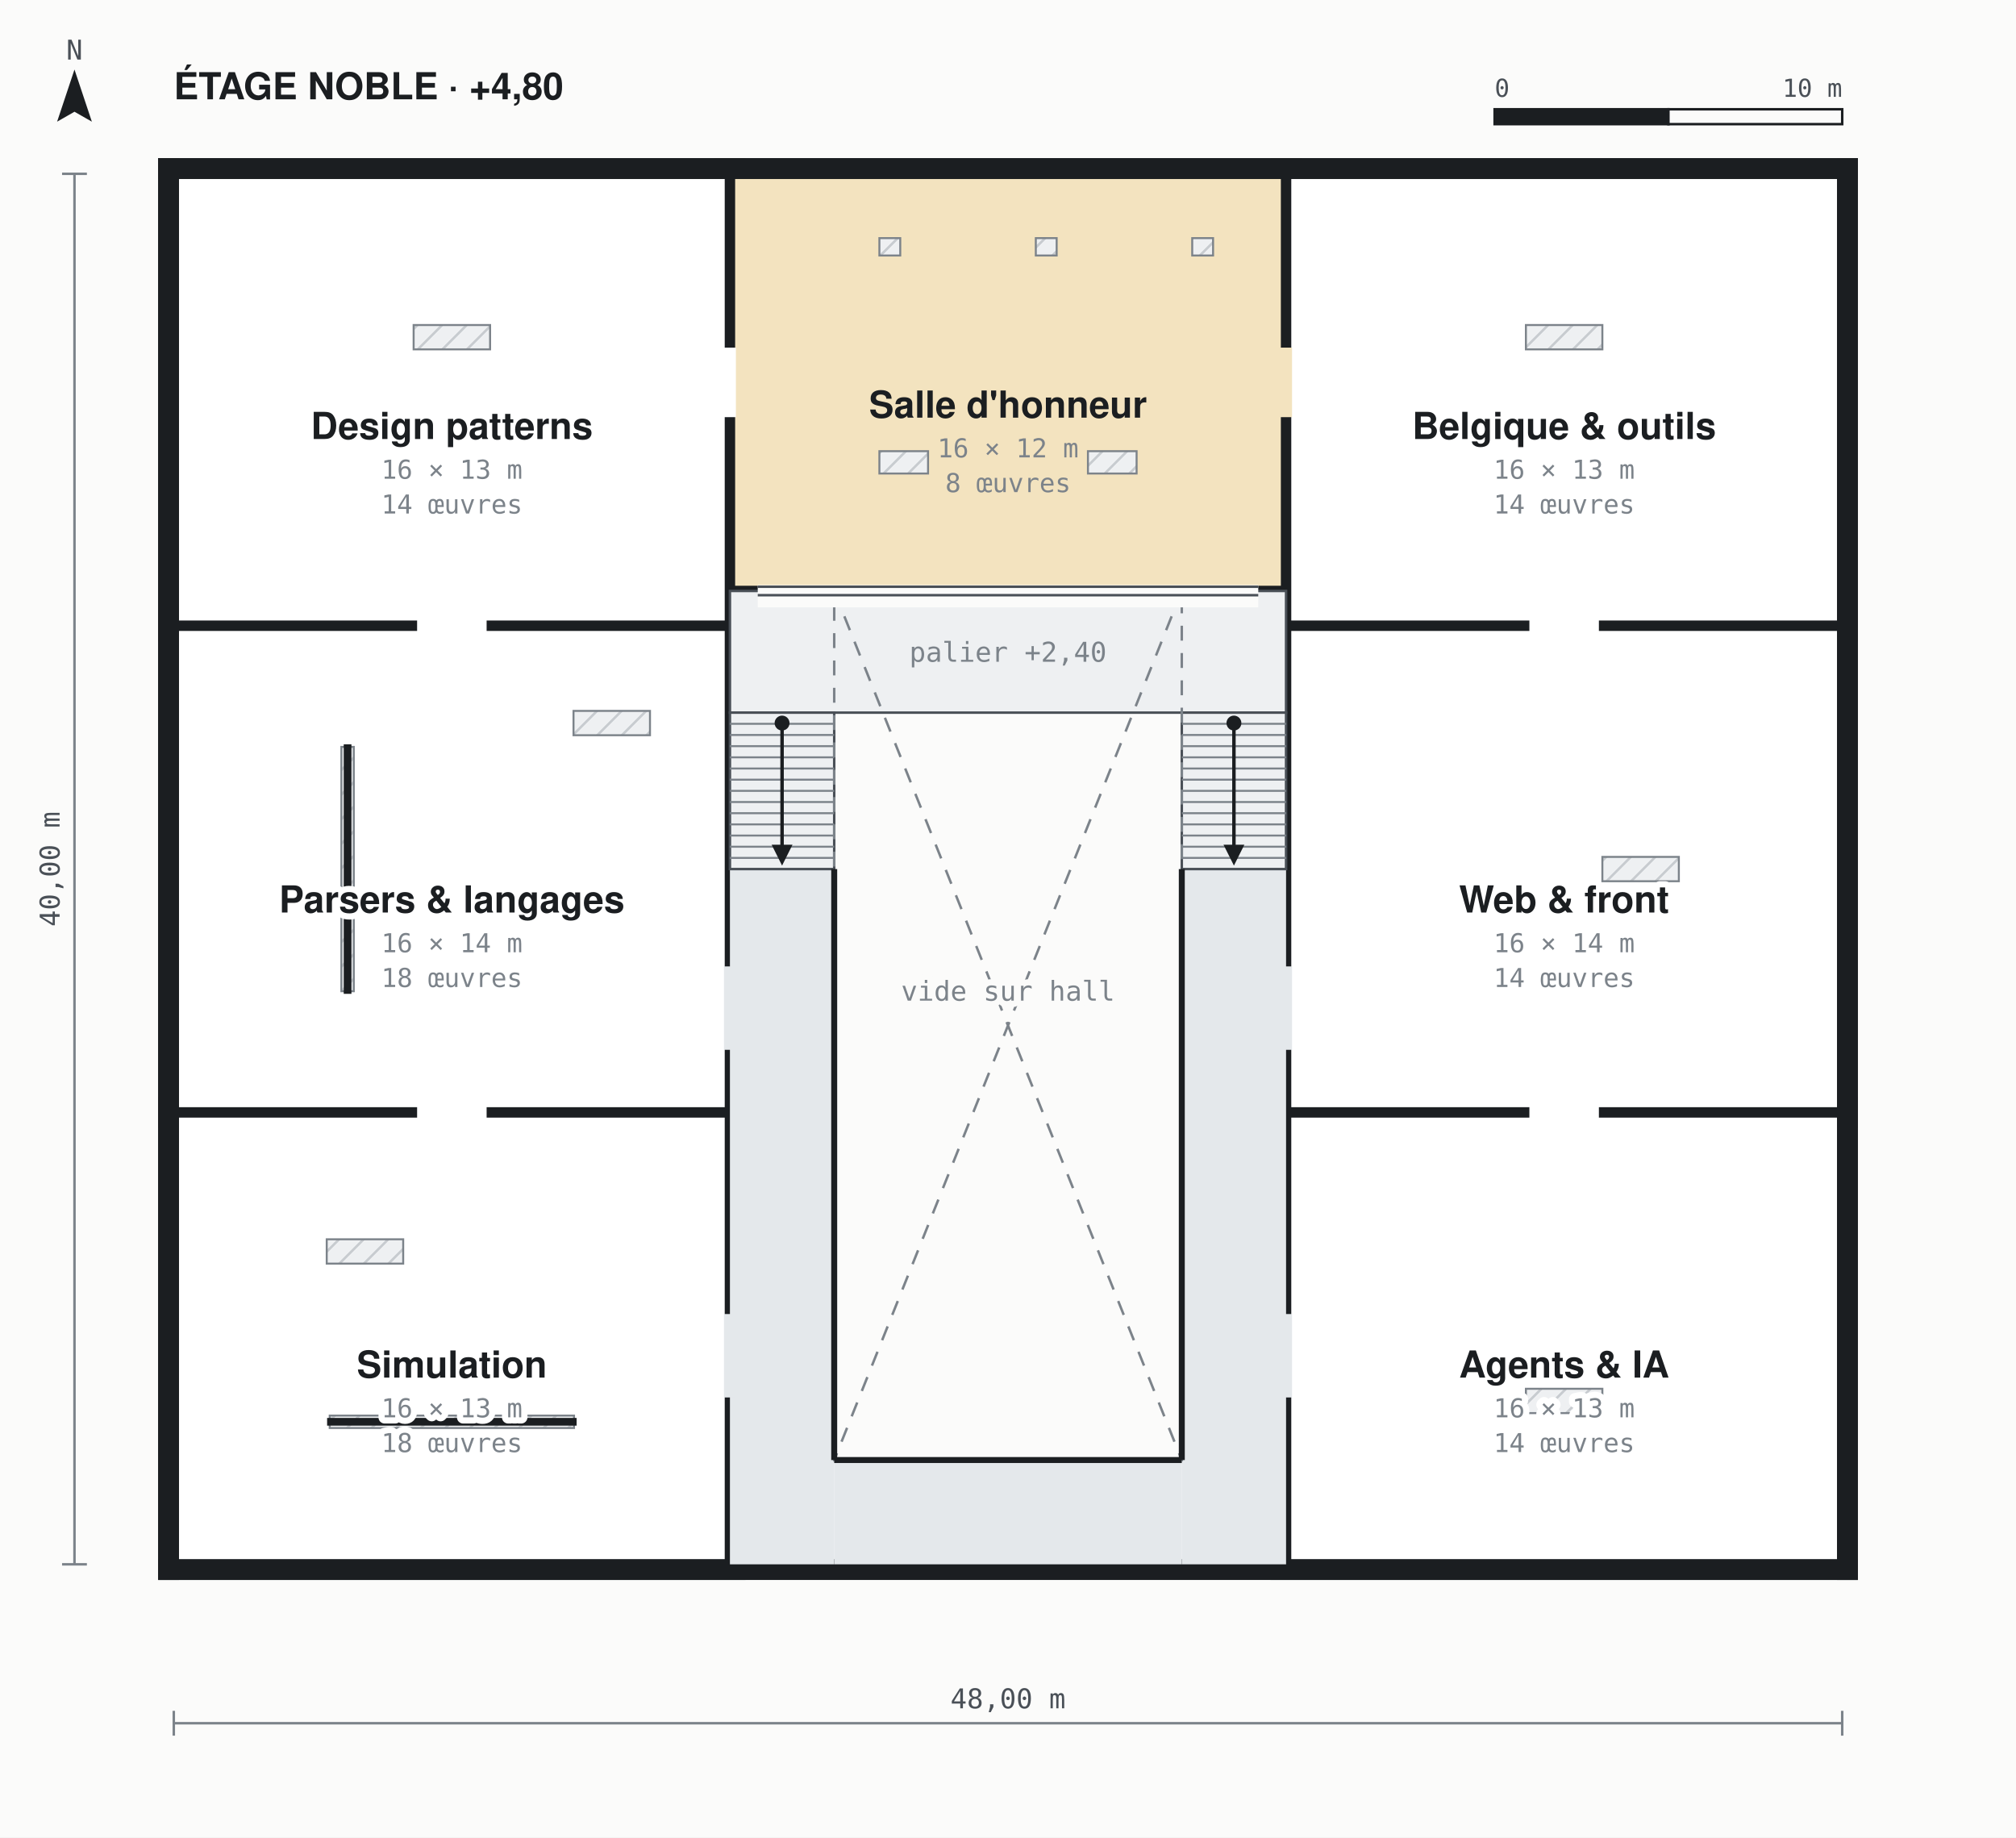
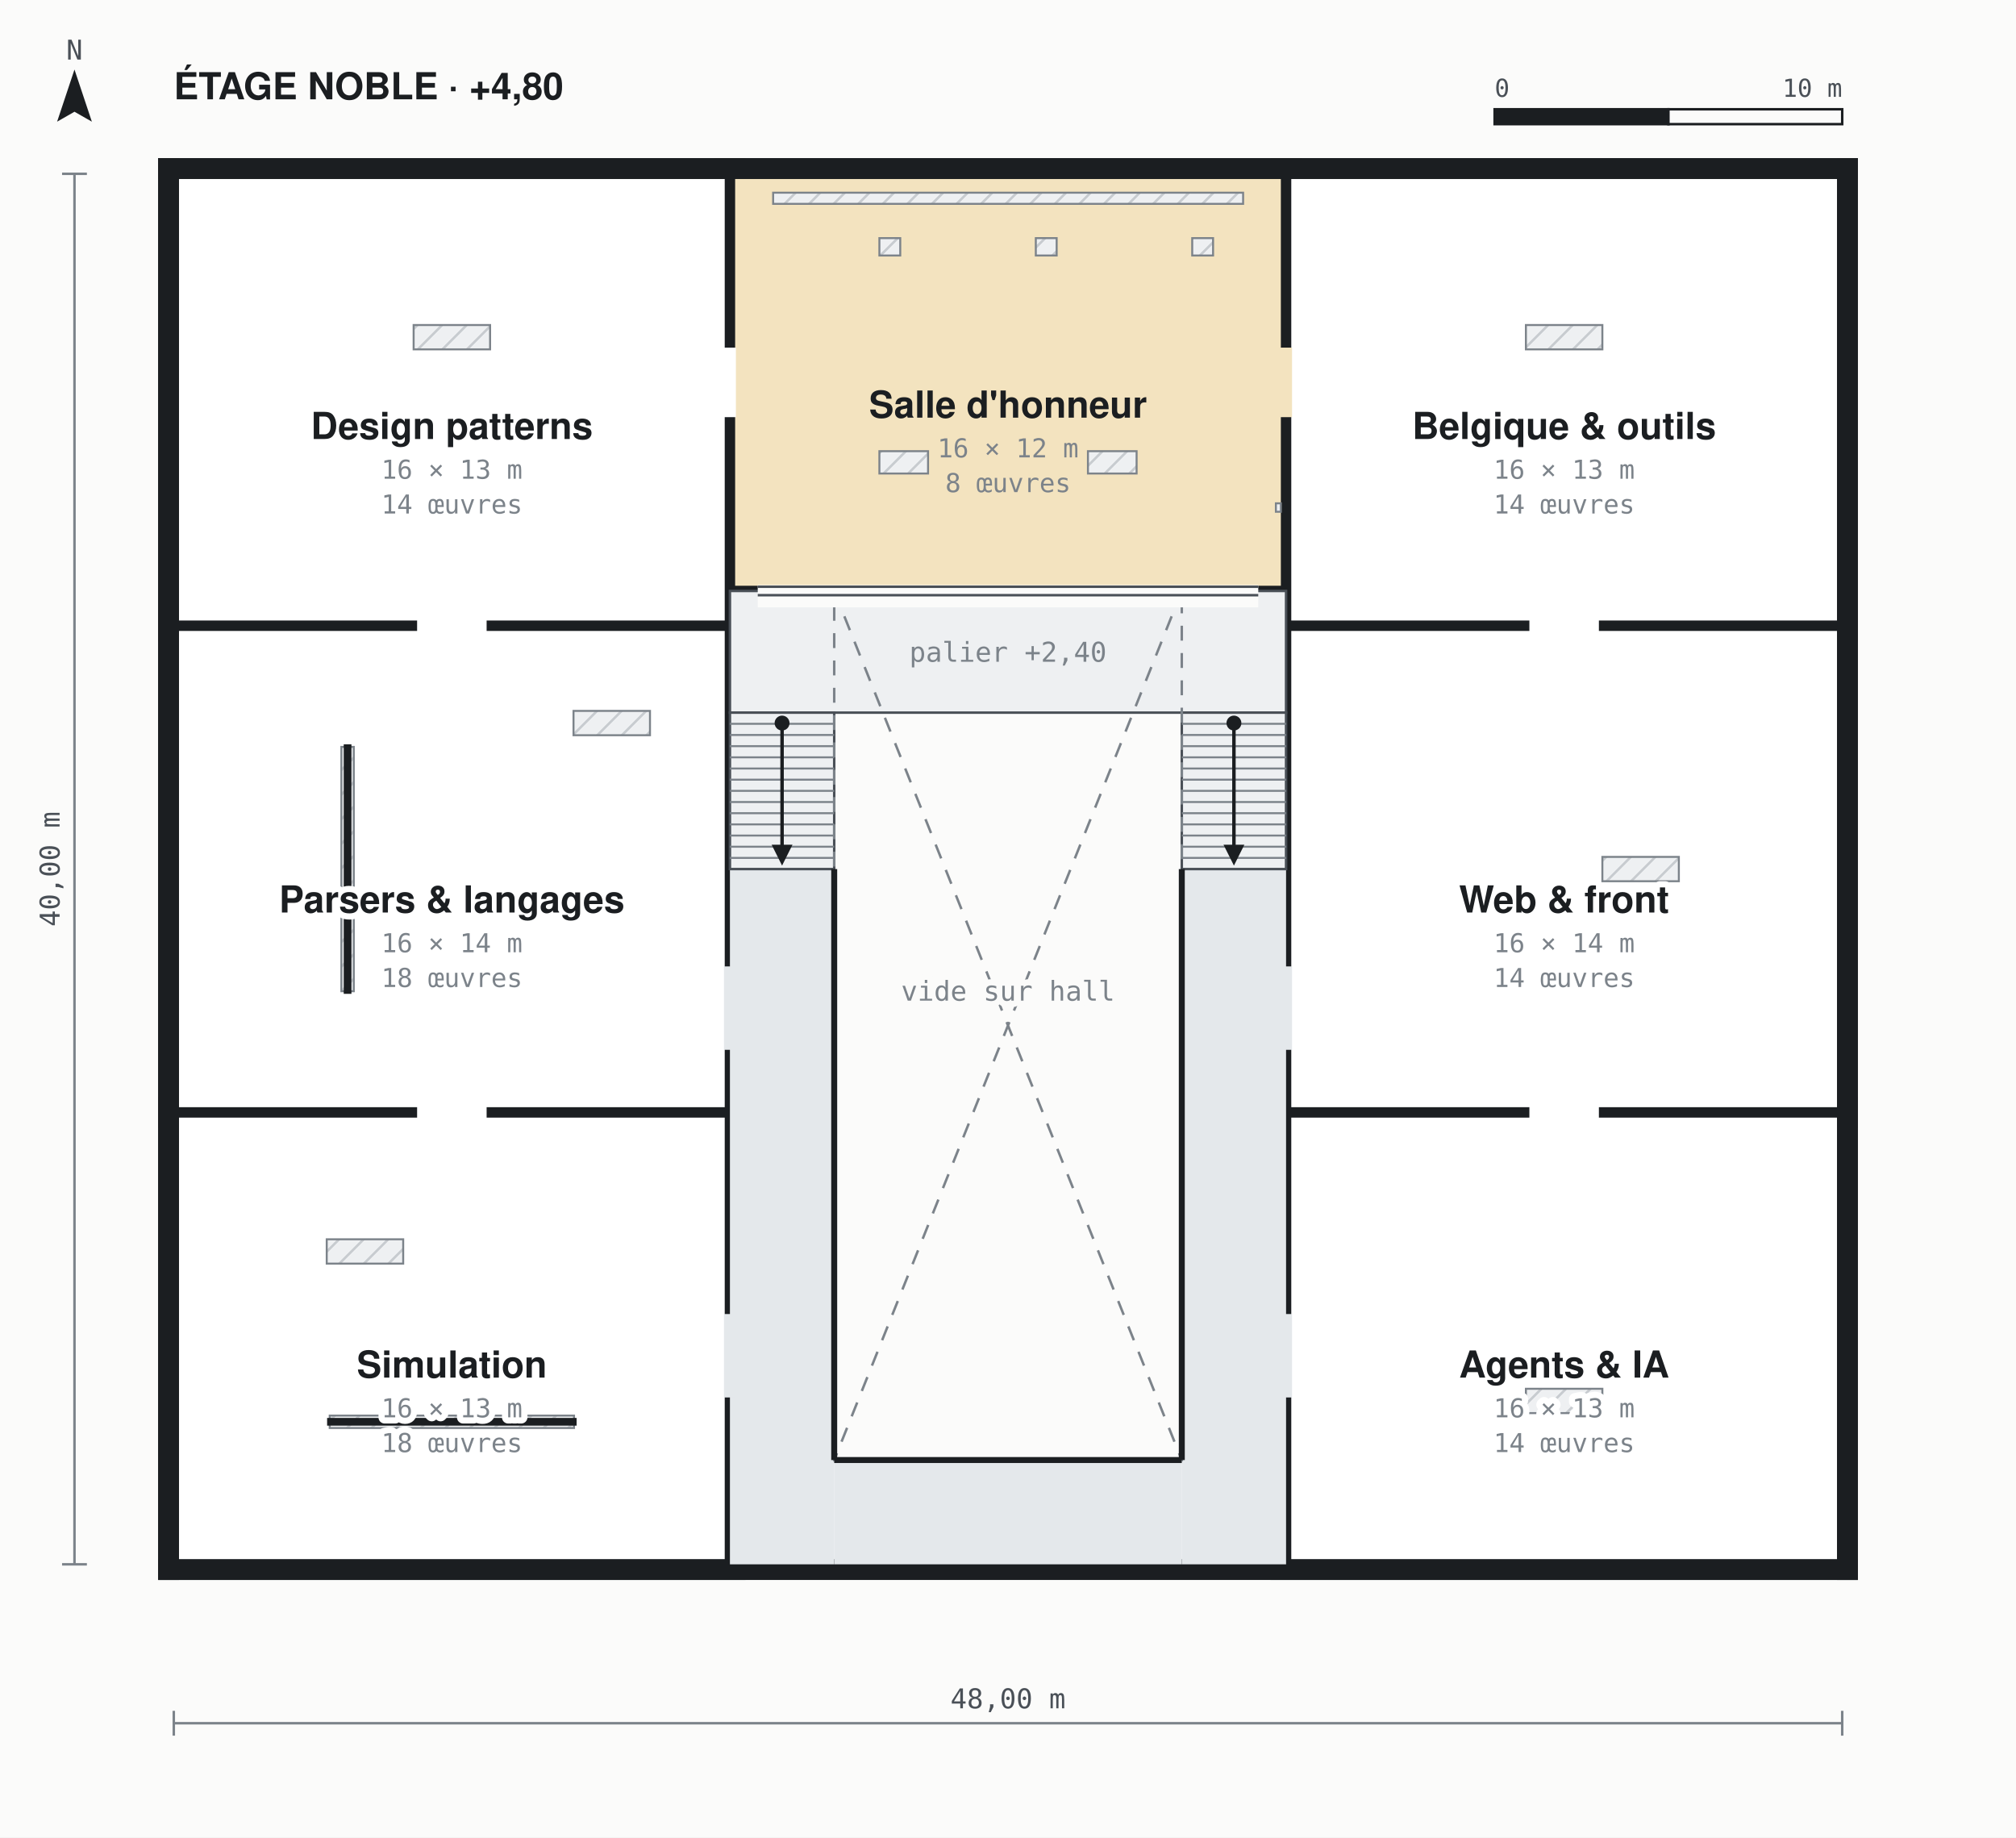
<svg xmlns="http://www.w3.org/2000/svg" viewBox="-70 -70 812 740" width="812" height="740" role="img" aria-label="Musée GitHub, Étage noble">
  <style>.lbl{font-family:Archivo,Helvetica,Arial,sans-serif;font-weight:650;fill:#1B1E21}.cap{font-family:'IBM Plex Mono',Menlo,monospace;fill:#7C838A}.dim{font-family:'IBM Plex Mono',Menlo,monospace;fill:#4A5057}</style>
  <defs>
    <pattern id="closed" width="7" height="7" patternUnits="userSpaceOnUse" patternTransform="rotate(45)">
      <rect width="7" height="7" fill="#EEF0F2" />
      <line x1="0" y1="0" x2="0" y2="7" stroke="#C9CDD1" stroke-width="2" />
    </pattern>
    <marker id="fleche" viewBox="0 0 10 10" refX="5" refY="5" markerWidth="6" markerHeight="6" orient="auto">
      <path d="M0,0 L10,5 L0,10 z" fill="#1B1E21" />
    </marker>
    <marker id="fleche-r" viewBox="0 0 10 10" refX="5" refY="5" markerWidth="6" markerHeight="6" orient="auto">
      <path d="M0,0 L10,5 L0,10 z" fill="#CF3326" />
    </marker>
  </defs>
  <rect x="-70" y="-70" width="812" height="740" fill="#FBFBFA" />
  <rect x="224" y="168" width="224" height="392" fill="#FBFBFA" />
  <rect x="-6.3" y="-6.3" width="684.6" height="8.4" fill="#1B1E21" />
  <rect x="-6.3" y="557.9" width="684.6" height="8.4" fill="#1B1E21" />
  <rect x="-6.3" y="-6.3" width="8.4" height="572.6" fill="#1B1E21" />
  <rect x="669.9" y="-6.3" width="8.4" height="572.6" fill="#1B1E21" />
  <rect x="-6.3" y="-6.3" width="236.6" height="194.6" fill="#1B1E21" />
  <rect x="-6.3" y="175.7" width="236.6" height="208.6" fill="#1B1E21" />
  <rect x="-6.3" y="371.7" width="236.6" height="194.6" fill="#1B1E21" />
  <rect x="217.7" y="-6.3" width="236.6" height="180.6" fill="#1B1E21" />
  <rect x="441.7" y="-6.3" width="236.6" height="194.6" fill="#1B1E21" />
  <rect x="441.7" y="175.7" width="236.6" height="208.6" fill="#1B1E21" />
  <rect x="441.7" y="371.7" width="236.6" height="194.6" fill="#1B1E21" />
  <rect x="2.1" y="2.1" width="219.8" height="177.8" fill="#FFFFFF" />
  <rect x="2.1" y="184.1" width="219.8" height="191.8" fill="#FFFFFF" />
  <rect x="2.1" y="380.1" width="219.8" height="177.8" fill="#FFFFFF" />
  <rect x="226.1" y="2.1" width="219.8" height="163.8" fill="#F3E3BF" />
  <rect x="450.1" y="2.1" width="219.8" height="177.8" fill="#FFFFFF" />
  <rect x="450.1" y="184.1" width="219.8" height="191.8" fill="#FFFFFF" />
  <rect x="450.1" y="380.1" width="219.8" height="177.8" fill="#FFFFFF" />
  <rect x="224" y="280" width="42" height="280" fill="#E4E8EB" />
  <rect x="406" y="280" width="42" height="280" fill="#E4E8EB" />
  <rect x="266" y="518" width="140" height="42" fill="#E4E8EB" />
  <rect x="284.2" y="25.9" width="8.4" height="7" fill="url(#closed)" stroke="#7C838A" stroke-width="0.8" />
  <rect x="347.2" y="25.9" width="8.4" height="7" fill="url(#closed)" stroke="#7C838A" stroke-width="0.8" />
  <rect x="410.2" y="25.9" width="8.4" height="7" fill="url(#closed)" stroke="#7C838A" stroke-width="0.8" />
  <rect x="96.6" y="60.9" width="30.8" height="9.8" fill="url(#closed)" stroke="#7C838A" stroke-width="0.8" />
  <rect x="575.4" y="275.1" width="30.8" height="9.8" fill="url(#closed)" stroke="#7C838A" stroke-width="0.8" />
  <rect x="544.6" y="489.3" width="30.8" height="9.8" fill="url(#closed)" stroke="#7C838A" stroke-width="0.8" />
  <rect x="161" y="216.3" width="30.8" height="9.8" fill="url(#closed)" stroke="#7C838A" stroke-width="0.8" />
  <rect x="61.6" y="429.1" width="30.8" height="9.8" fill="url(#closed)" stroke="#7C838A" stroke-width="0.8" />
  <rect x="544.6" y="60.9" width="30.8" height="9.8" fill="url(#closed)" stroke="#7C838A" stroke-width="0.8" />
  <rect x="284.2" y="111.7" width="19.6" height="9" fill="url(#closed)" stroke="#7C838A" stroke-width="0.8" />
  <rect x="368.2" y="111.7" width="19.6" height="9" fill="url(#closed)" stroke="#7C838A" stroke-width="0.8" />
+   <rect x="241.4" y="7.6" width="189.3" height="4.5" fill="url(#closed)" stroke="#7C838A" stroke-width="0.8" />
+   <rect x="443.9" y="132.7" width="2" height="3.4" fill="url(#closed)" stroke="#7C838A" stroke-width="0.8" />
  <rect x="67.5" y="230.8" width="5" height="98.4" fill="url(#closed)" stroke="#7C838A" stroke-width="0.8" />
  <rect x="62.8" y="500.1" width="98.4" height="5" fill="url(#closed)" stroke="#7C838A" stroke-width="0.8" />
  <rect x="69.7" y="231" width="0.6" height="98" fill="#1B1E21" stroke="#1B1E21" stroke-width="2.5" />
  <rect x="63" y="502.3" width="98" height="0.6" fill="#1B1E21" stroke="#1B1E21" stroke-width="2.5" />
  <rect x="224" y="168" width="224" height="49" fill="#EEF0F2" stroke="#4A5057" stroke-width="1" />
  <text x="336" y="196.5" text-anchor="middle" font-size="11" class="cap">palier +2,40</text>
  <rect x="224" y="217" width="42" height="63" fill="#EEF0F2" stroke="#4A5057" stroke-width="1" />
  <line x1="224" x2="266" y1="221.5" y2="221.5" stroke="#7C838A" stroke-width="0.8" />
  <line x1="224" x2="266" y1="226" y2="226" stroke="#7C838A" stroke-width="0.8" />
  <line x1="224" x2="266" y1="230.5" y2="230.5" stroke="#7C838A" stroke-width="0.8" />
  <line x1="224" x2="266" y1="235" y2="235" stroke="#7C838A" stroke-width="0.8" />
  <line x1="224" x2="266" y1="239.5" y2="239.5" stroke="#7C838A" stroke-width="0.8" />
  <line x1="224" x2="266" y1="244" y2="244" stroke="#7C838A" stroke-width="0.8" />
  <line x1="224" x2="266" y1="248.5" y2="248.5" stroke="#7C838A" stroke-width="0.8" />
  <line x1="224" x2="266" y1="253" y2="253" stroke="#7C838A" stroke-width="0.8" />
  <line x1="224" x2="266" y1="257.5" y2="257.5" stroke="#7C838A" stroke-width="0.8" />
  <line x1="224" x2="266" y1="262" y2="262" stroke="#7C838A" stroke-width="0.8" />
  <line x1="224" x2="266" y1="266.5" y2="266.5" stroke="#7C838A" stroke-width="0.8" />
  <line x1="224" x2="266" y1="271" y2="271" stroke="#7C838A" stroke-width="0.8" />
  <line x1="224" x2="266" y1="275.5" y2="275.5" stroke="#7C838A" stroke-width="0.8" />
  <line x1="245" x2="245" y1="221.2" y2="274.4" stroke="#1B1E21" stroke-width="1.4" marker-end="url(#fleche)" />
  <circle cx="245" cy="221.2" r="3" fill="#1B1E21" />
  <rect x="406" y="217" width="42" height="63" fill="#EEF0F2" stroke="#4A5057" stroke-width="1" />
  <line x1="406" x2="448" y1="221.5" y2="221.5" stroke="#7C838A" stroke-width="0.8" />
  <line x1="406" x2="448" y1="226" y2="226" stroke="#7C838A" stroke-width="0.8" />
  <line x1="406" x2="448" y1="230.5" y2="230.5" stroke="#7C838A" stroke-width="0.8" />
  <line x1="406" x2="448" y1="235" y2="235" stroke="#7C838A" stroke-width="0.8" />
  <line x1="406" x2="448" y1="239.5" y2="239.5" stroke="#7C838A" stroke-width="0.8" />
  <line x1="406" x2="448" y1="244" y2="244" stroke="#7C838A" stroke-width="0.8" />
  <line x1="406" x2="448" y1="248.5" y2="248.5" stroke="#7C838A" stroke-width="0.8" />
  <line x1="406" x2="448" y1="253" y2="253" stroke="#7C838A" stroke-width="0.8" />
  <line x1="406" x2="448" y1="257.5" y2="257.5" stroke="#7C838A" stroke-width="0.8" />
  <line x1="406" x2="448" y1="262" y2="262" stroke="#7C838A" stroke-width="0.8" />
  <line x1="406" x2="448" y1="266.5" y2="266.5" stroke="#7C838A" stroke-width="0.8" />
  <line x1="406" x2="448" y1="271" y2="271" stroke="#7C838A" stroke-width="0.8" />
  <line x1="406" x2="448" y1="275.5" y2="275.5" stroke="#7C838A" stroke-width="0.8" />
  <line x1="427" x2="427" y1="221.2" y2="274.4" stroke="#1B1E21" stroke-width="1.4" marker-end="url(#fleche)" />
  <circle cx="427" cy="221.2" r="3" fill="#1B1E21" />
  <rect x="266" y="168" width="140" height="350" fill="none" stroke="#7C838A" stroke-dasharray="6 5" stroke-width="1" />
  <path d="M266,168L406,518M406,168L266,518" stroke="#7C838A" stroke-dasharray="6 5" stroke-width="1" />
  <text x="336" y="333" text-anchor="middle" font-size="11" class="cap" stroke="#FBFBFA" stroke-width="5" paint-order="stroke" stroke-linejoin="round">vide sur hall</text>
  <line x1="266" y1="280" x2="266" y2="518" stroke="#1B1E21" stroke-width="2.4" />
  <line x1="406" y1="280" x2="406" y2="518" stroke="#1B1E21" stroke-width="2.4" />
  <line x1="266" y1="518" x2="406" y2="518" stroke="#1B1E21" stroke-width="2.4" />
  <rect x="221.6" y="319.2" width="4.8" height="33.6" fill="#E4E8EB" />
  <rect x="221.6" y="459.2" width="4.8" height="33.6" fill="#E4E8EB" />
  <rect x="445.6" y="319.2" width="4.8" height="33.6" fill="#E4E8EB" />
  <rect x="445.6" y="459.2" width="4.8" height="33.6" fill="#E4E8EB" />
  <rect x="98" y="179.6" width="28" height="4.8" fill="#FFFFFF" />
  <rect x="98" y="375.6" width="28" height="4.8" fill="#FFFFFF" />
  <rect x="546" y="179.6" width="28" height="4.8" fill="#FFFFFF" />
  <rect x="546" y="375.6" width="28" height="4.8" fill="#FFFFFF" />
  <rect x="221.6" y="70" width="4.8" height="28" fill="#FFFFFF" />
  <rect x="445.6" y="70" width="4.8" height="28" fill="#F3E3BF" />
  <rect x="235.2" y="165.6" width="201.6" height="9" fill="#FBFBFA" />
  <line y1="166.3" y2="166.3" x1="235.2" x2="436.8" stroke="#4A5057" stroke-width="1" />
  <line y1="169.7" y2="169.7" x1="235.2" x2="436.8" stroke="#4A5057" stroke-width="1" />
  <text x="112" y="106.8" text-anchor="middle" font-size="15" class="lbl" stroke="#FFFFFF" stroke-width="5" paint-order="stroke" stroke-linejoin="round">Design patterns</text>
  <text x="112" y="122.8" text-anchor="middle" font-size="10.5" class="cap" stroke="#FFFFFF" stroke-width="5" paint-order="stroke" stroke-linejoin="round">16 × 13 m</text>
  <text x="112" y="136.8" text-anchor="middle" font-size="10.5" class="cap" stroke="#FFFFFF" stroke-width="5" paint-order="stroke" stroke-linejoin="round">14 œuvres</text>
  <text x="112" y="297.5" text-anchor="middle" font-size="15" class="lbl" stroke="#FFFFFF" stroke-width="5" paint-order="stroke" stroke-linejoin="round">Parsers &amp; langages</text>
  <text x="112" y="313.5" text-anchor="middle" font-size="10.5" class="cap" stroke="#FFFFFF" stroke-width="5" paint-order="stroke" stroke-linejoin="round">16 × 14 m</text>
  <text x="112" y="327.5" text-anchor="middle" font-size="10.5" class="cap" stroke="#FFFFFF" stroke-width="5" paint-order="stroke" stroke-linejoin="round">18 œuvres</text>
  <text x="112" y="484.8" text-anchor="middle" font-size="15" class="lbl" stroke="#FFFFFF" stroke-width="5" paint-order="stroke" stroke-linejoin="round">Simulation</text>
  <text x="112" y="500.8" text-anchor="middle" font-size="10.5" class="cap" stroke="#FFFFFF" stroke-width="5" paint-order="stroke" stroke-linejoin="round">16 × 13 m</text>
  <text x="112" y="514.8" text-anchor="middle" font-size="10.5" class="cap" stroke="#FFFFFF" stroke-width="5" paint-order="stroke" stroke-linejoin="round">18 œuvres</text>
  <text x="336" y="98.2" text-anchor="middle" font-size="15" class="lbl" stroke="#F3E3BF" stroke-width="5" paint-order="stroke" stroke-linejoin="round">Salle d'honneur</text>
  <text x="336" y="114.2" text-anchor="middle" font-size="10.5" class="cap" stroke="#F3E3BF" stroke-width="5" paint-order="stroke" stroke-linejoin="round">16 × 12 m</text>
  <text x="336" y="128.2" text-anchor="middle" font-size="10.5" class="cap" stroke="#F3E3BF" stroke-width="5" paint-order="stroke" stroke-linejoin="round">8 œuvres</text>
  <text x="560" y="106.8" text-anchor="middle" font-size="15" class="lbl" stroke="#FFFFFF" stroke-width="5" paint-order="stroke" stroke-linejoin="round">Belgique &amp; outils</text>
  <text x="560" y="122.8" text-anchor="middle" font-size="10.5" class="cap" stroke="#FFFFFF" stroke-width="5" paint-order="stroke" stroke-linejoin="round">16 × 13 m</text>
  <text x="560" y="136.8" text-anchor="middle" font-size="10.5" class="cap" stroke="#FFFFFF" stroke-width="5" paint-order="stroke" stroke-linejoin="round">14 œuvres</text>
  <text x="560" y="297.5" text-anchor="middle" font-size="15" class="lbl" stroke="#FFFFFF" stroke-width="5" paint-order="stroke" stroke-linejoin="round">Web &amp; front</text>
  <text x="560" y="313.5" text-anchor="middle" font-size="10.5" class="cap" stroke="#FFFFFF" stroke-width="5" paint-order="stroke" stroke-linejoin="round">16 × 14 m</text>
  <text x="560" y="327.5" text-anchor="middle" font-size="10.5" class="cap" stroke="#FFFFFF" stroke-width="5" paint-order="stroke" stroke-linejoin="round">14 œuvres</text>
  <text x="560" y="484.8" text-anchor="middle" font-size="15" class="lbl" stroke="#FFFFFF" stroke-width="5" paint-order="stroke" stroke-linejoin="round">Agents &amp; IA</text>
  <text x="560" y="500.8" text-anchor="middle" font-size="10.5" class="cap" stroke="#FFFFFF" stroke-width="5" paint-order="stroke" stroke-linejoin="round">16 × 13 m</text>
  <text x="560" y="514.8" text-anchor="middle" font-size="10.5" class="cap" stroke="#FFFFFF" stroke-width="5" paint-order="stroke" stroke-linejoin="round">14 œuvres</text>
  <g stroke="#7C838A" stroke-width="1">
    <line x1="0" x2="672" y1="624" y2="624" />
    <line x1="0" x2="0" y1="619" y2="629" />
    <line x1="672" x2="672" y1="619" y2="629" />
    <line y1="0" y2="560" x1="-40" x2="-40" />
    <line y1="0" y2="0" x1="-45" x2="-35" />
    <line y1="560" y2="560" x1="-45" x2="-35" />
  </g>
  <text x="336" y="618" text-anchor="middle" font-size="11" class="dim">48,00 m</text>
  <text x="-46" y="280" text-anchor="middle" font-size="11" class="dim" transform="rotate(-90 -46 280)">40,00 m</text>
  <g transform="translate(532,-26)">
    <rect x="0" y="0" width="70" height="6" fill="#1B1E21" stroke="#1B1E21" />
    <rect x="70" y="0" width="70" height="6" fill="#FBFBFA" stroke="#1B1E21" />
    <text x="0" y="-5" font-size="10" class="dim">0</text>
    <text x="140" y="-5" font-size="10" text-anchor="end" class="dim">10 m</text>
  </g>
  <g transform="translate(-40,-30)">
    <path d="M0,-12 L7,9 L0,5 L-7,9 z" fill="#1B1E21" />
    <text x="0" y="-16" text-anchor="middle" font-size="11" class="dim">N</text>
  </g>
  <text x="0" y="-30" font-size="15" class="lbl">ÉTAGE NOBLE · +4,80</text>
</svg>
